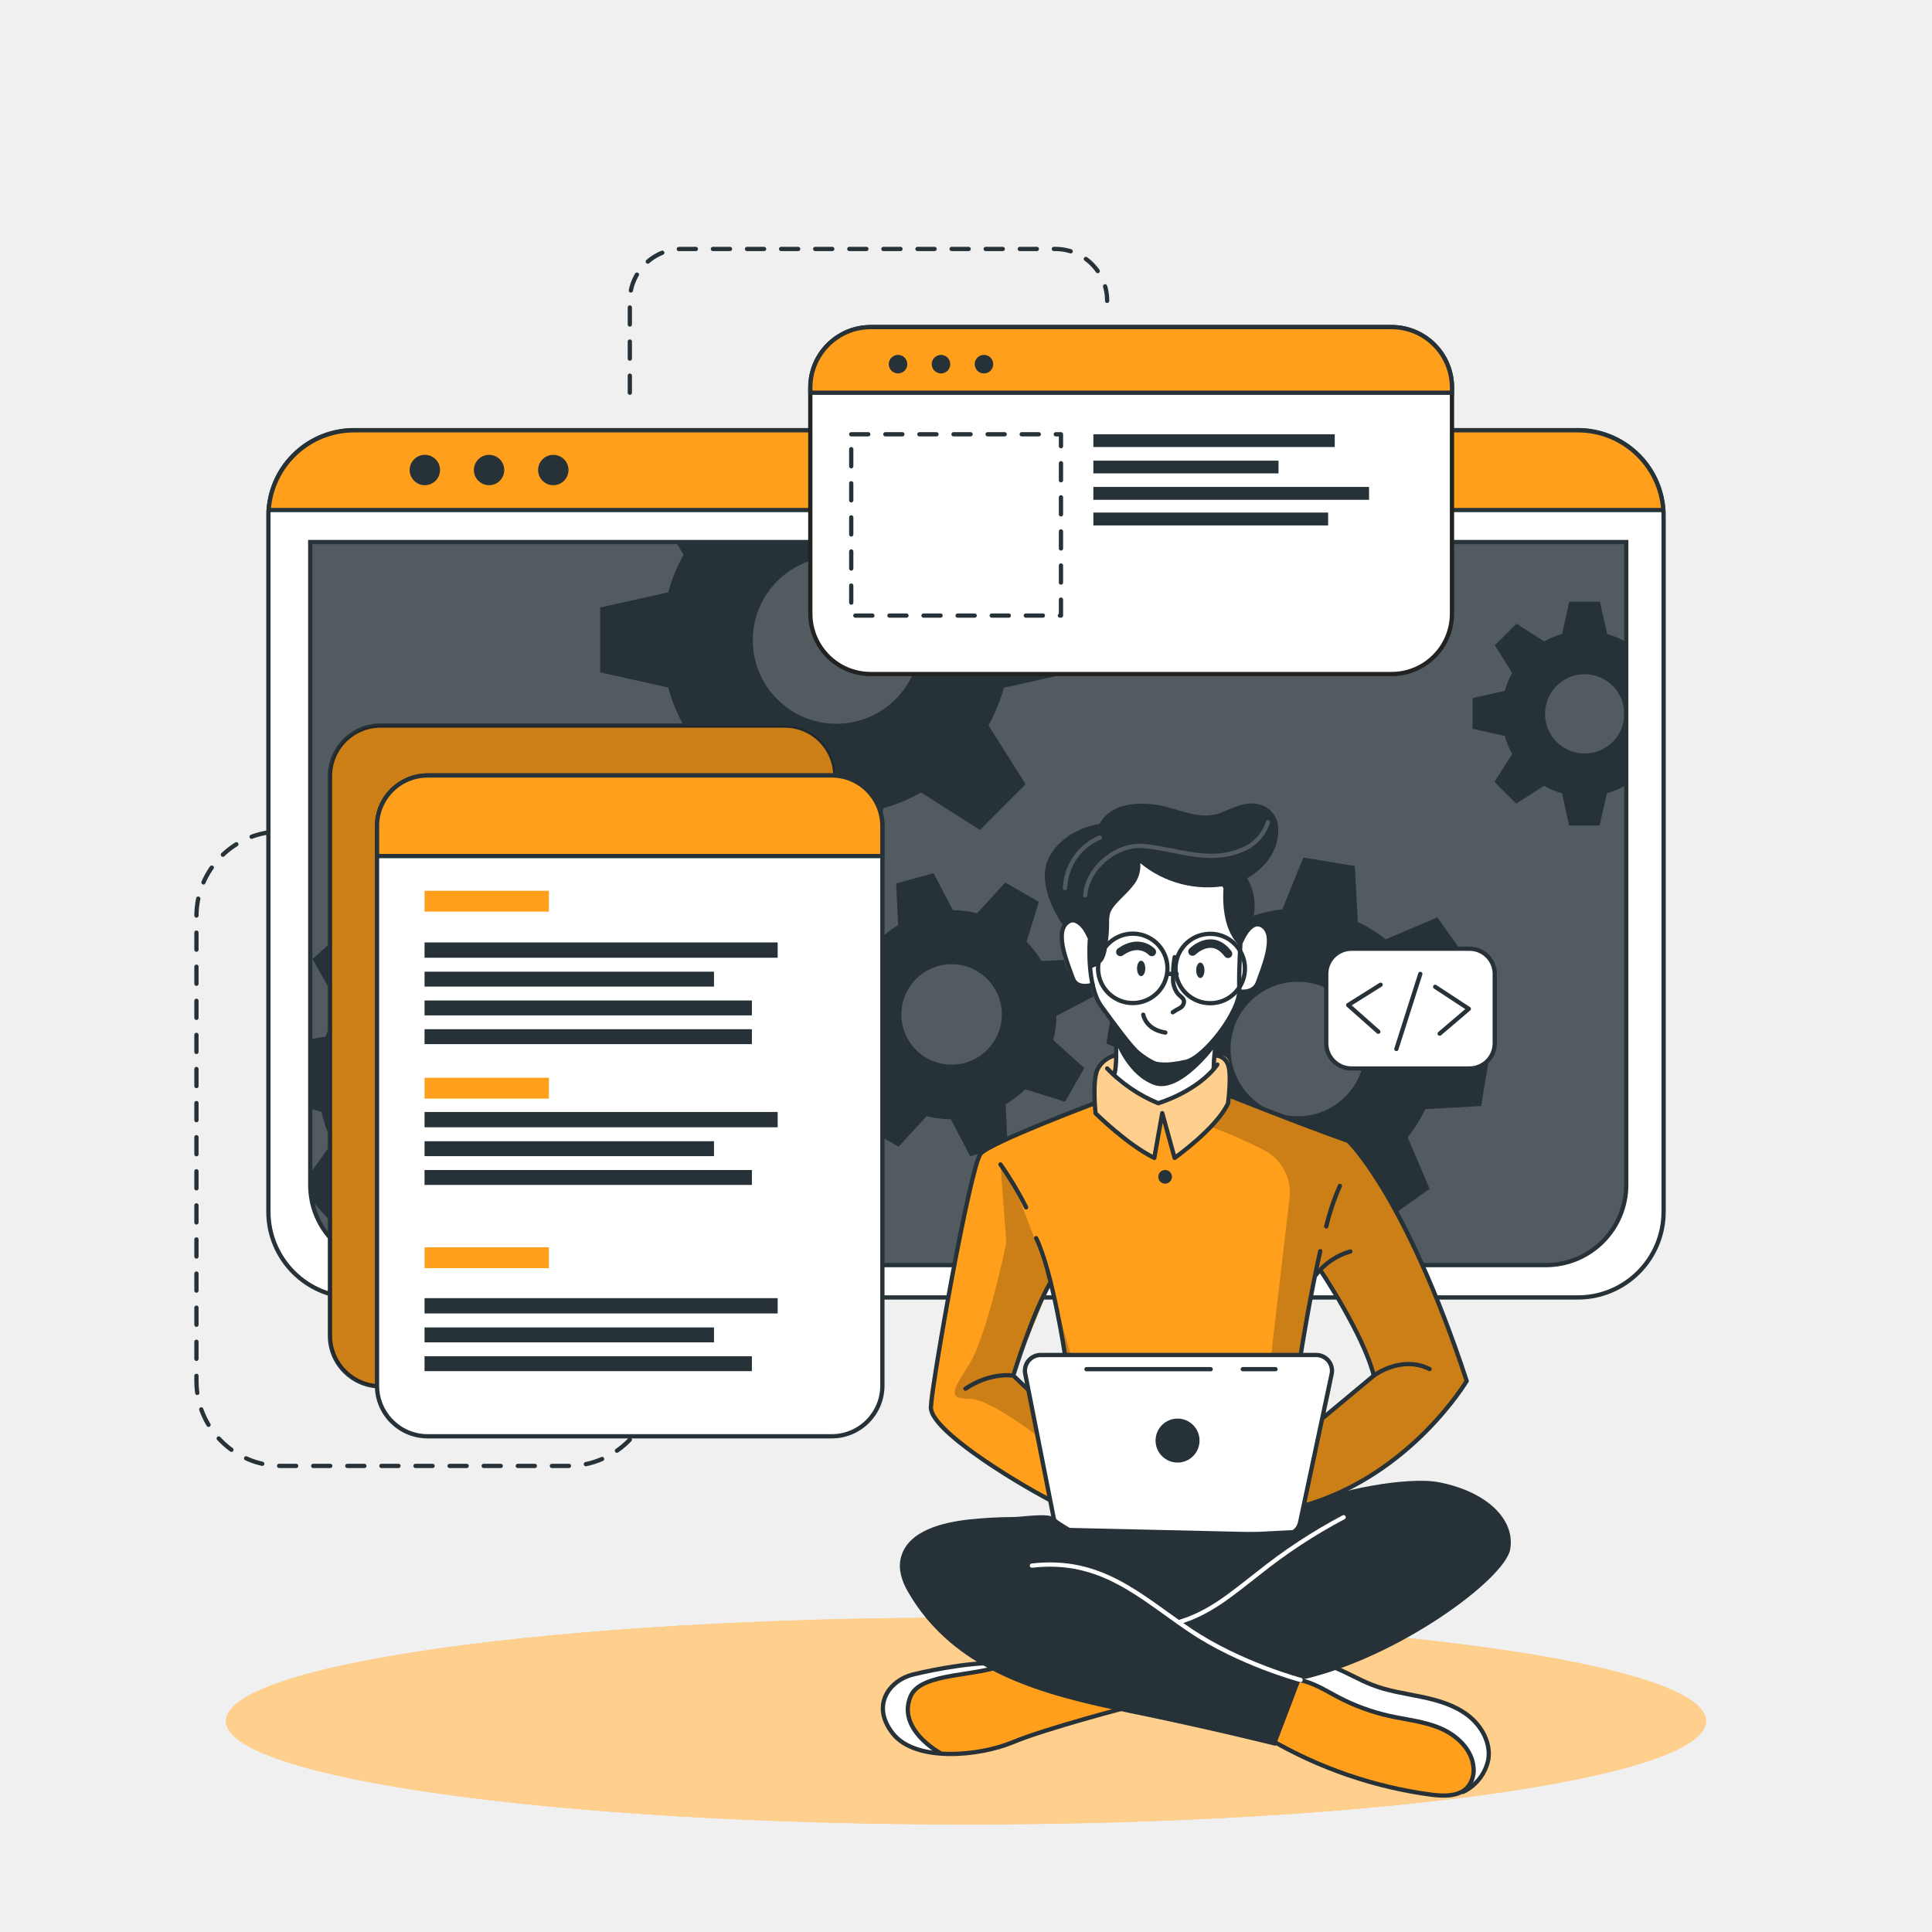
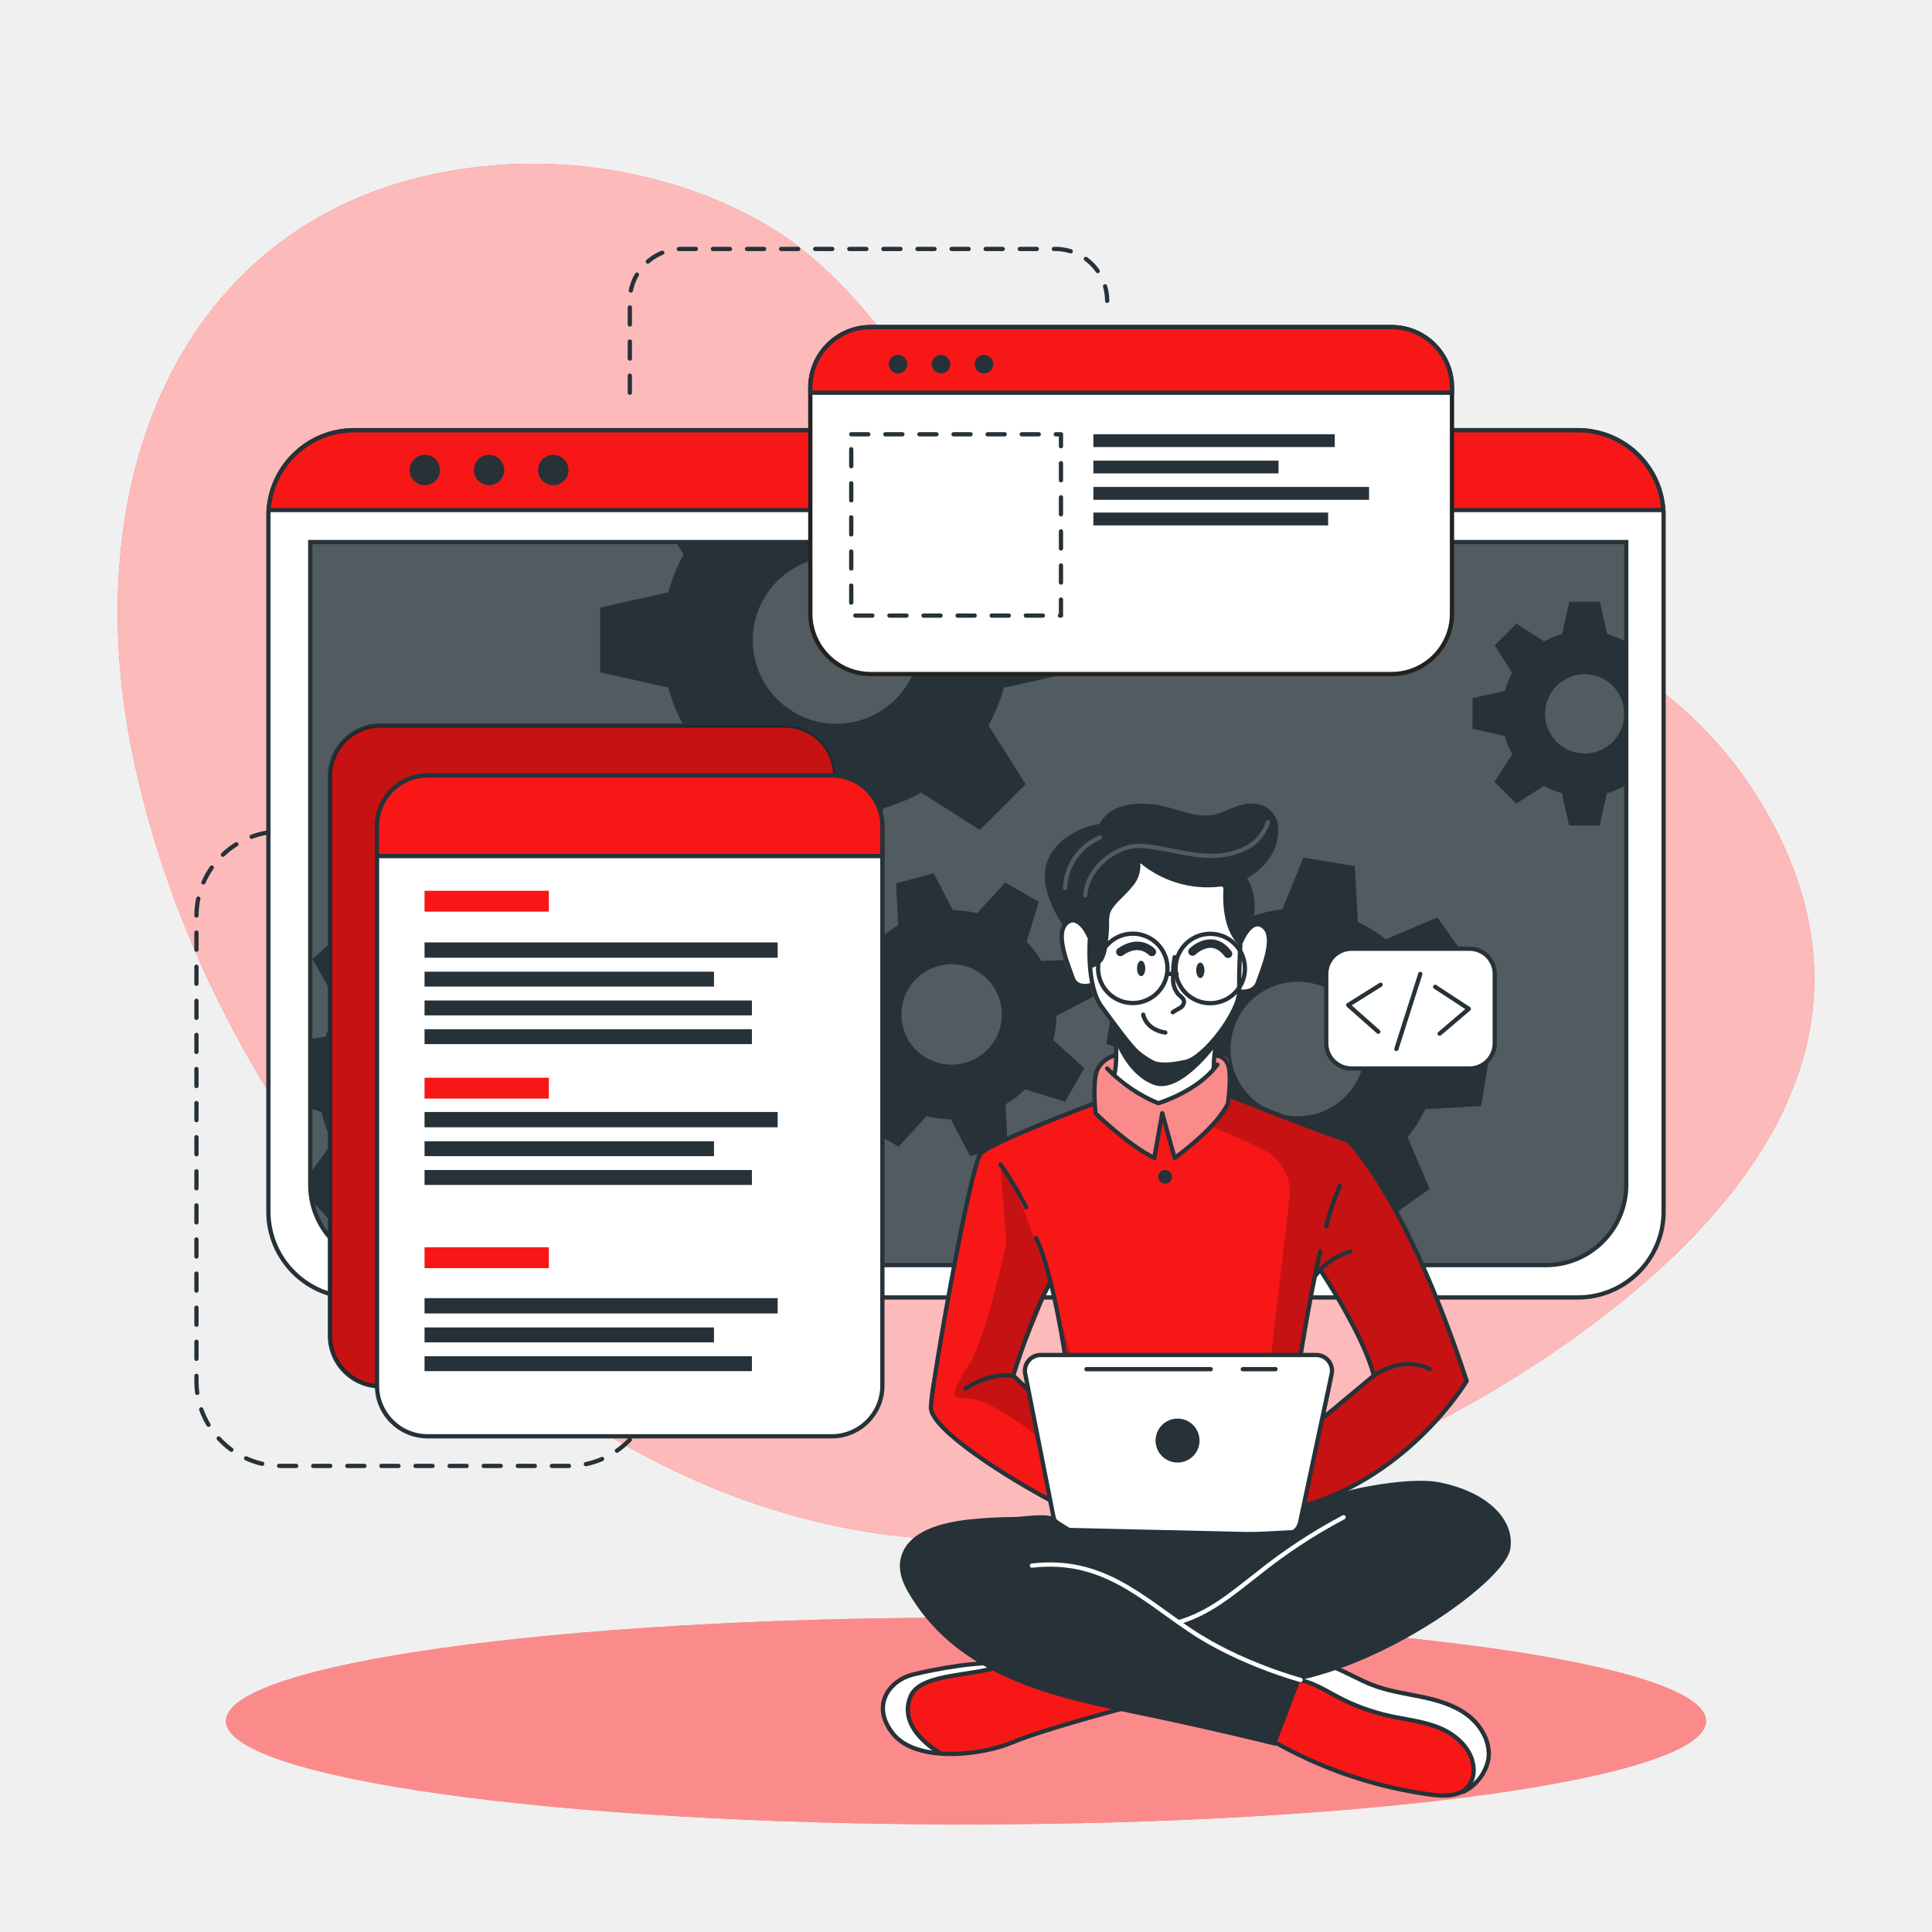
<svg xmlns="http://www.w3.org/2000/svg" viewBox="0 0 500 500">
-   <g id="freepik--Lines--inject-102">
+   <g id="freepik--background-simple--inject-61">
+     <path d="M456.55,209.11c-48.74-83.48-180.95-53.75-207.95-94.35C234.77,94,219.3,69.87,196.86,57.34c-21.39-12-46.19-16.21-67.81-14.63C51.84,48.36,19.11,117.44,33.94,193.3,53.74,294.49,143.44,397.86,250,398.58,305.74,399,359,379,400.7,350.87l.93-.63C443.33,321.85,493.77,272.84,456.55,209.11Z" style="fill:#F71717" />
+     <path d="M456.55,209.11c-48.74-83.48-180.95-53.75-207.95-94.35C234.77,94,219.3,69.87,196.86,57.34c-21.39-12-46.19-16.21-67.81-14.63C51.84,48.36,19.11,117.44,33.94,193.3,53.74,294.49,143.44,397.86,250,398.58,305.74,399,359,379,400.7,350.87l.93-.63C443.33,321.85,493.77,272.84,456.55,209.11Z" style="fill:#fff;opacity:0.7" />
+   </g>
+   <g id="freepik--Lines--inject-61">
    <path d="M78.19,215.18H72.77a21.93,21.93,0,0,0-21.93,21.93V357.45a21.93,21.93,0,0,0,21.93,21.93h74.36a21.93,21.93,0,0,0,21.93-21.93h0" style="fill:none;stroke:#263238;stroke-linecap:round;stroke-linejoin:round;stroke-width:1.103px;stroke-dasharray:4.412" />
    <path d="M163,101.63V77.86A13.43,13.43,0,0,1,176.4,64.43h96.7a13.43,13.43,0,0,1,13.43,13.43h0" style="fill:none;stroke:#263238;stroke-linecap:round;stroke-linejoin:round;stroke-width:1.103px;stroke-dasharray:4.412" />
  </g>
-   <g id="freepik--Shadow--inject-102">
-     <ellipse cx="250" cy="445.4" rx="191.52" ry="26.76" style="fill:#FF9F1C" />
+   <g id="freepik--Shadow--inject-61">
+     <ellipse cx="250" cy="445.4" rx="191.52" ry="26.76" style="fill:#F71717" />
    <ellipse cx="250" cy="445.4" rx="191.52" ry="26.76" style="fill:#fff;opacity:0.5" />
  </g>
-   <g id="freepik--Window--inject-102">
+   <g id="freepik--Window--inject-61">
    <path d="M430.54,133.52V313.58a22.2,22.2,0,0,1-22.19,22.2H91.65a22.2,22.2,0,0,1-22.19-22.2V133.52c0-.53,0-1,.07-1.56a22.18,22.18,0,0,1,22.12-20.64h316.7A22.18,22.18,0,0,1,430.47,132C430.52,132.48,430.54,133,430.54,133.52Z" style="fill:#fff;stroke:#263238;stroke-linecap:round;stroke-linejoin:round;stroke-width:1.103px" />
    <path d="M80.26,140.28H420.87a0,0,0,0,1,0,0V306.61a20.8,20.8,0,0,1-20.8,20.8h-299a20.8,20.8,0,0,1-20.8-20.8V140.28a0,0,0,0,1,0,0Z" style="fill:#263238" />
    <path d="M420.88,140.28V306.61a20.69,20.69,0,0,1-20.57,20.8H100.83a20.69,20.69,0,0,1-20.57-20.8V140.28Z" style="fill:#fff;opacity:0.2" />
-     <path d="M430.47,132H69.53a22.18,22.18,0,0,1,22.12-20.64h316.7A22.18,22.18,0,0,1,430.47,132Z" style="fill:#FF9F1C;stroke:#263238;stroke-miterlimit:10;stroke-width:1.103px" />
+     <path d="M430.47,132H69.53a22.18,22.18,0,0,1,22.12-20.64h316.7A22.18,22.18,0,0,1,430.47,132Z" style="fill:#F71717;stroke:#263238;stroke-miterlimit:10;stroke-width:1.103px" />
    <path d="M113.88,121.64a3.93,3.93,0,1,1-3.93-3.93A3.93,3.93,0,0,1,113.88,121.64Z" style="fill:#263238" />
    <path d="M130.5,121.64a3.93,3.93,0,1,1-3.93-3.93A3.93,3.93,0,0,1,130.5,121.64Z" style="fill:#263238" />
    <circle cx="143.19" cy="121.64" r="3.93" style="fill:#263238" />
    <path d="M420.87,140.28V306.61a20.8,20.8,0,0,1-20.8,20.8h-299a20.8,20.8,0,0,1-20.4-16.76v-.06a21,21,0,0,1-.38-4V140.28Z" style="fill:none;stroke:#263238;stroke-miterlimit:10;stroke-width:1.103px" />
    <path d="M420.55,166a20.94,20.94,0,0,0-4.62-1.91l-1.87-8.35h-7.94l-1.85,8.35a20.25,20.25,0,0,0-4.64,1.91l-7.17-4.59L386.85,167l4.51,7.17a20.35,20.35,0,0,0-1.91,4.64l-8.35,1.85v7.94l8.35,1.87a20,20,0,0,0,1.91,4.66l-4.59,7.22,5.62,5.61,7.21-4.59a20.39,20.39,0,0,0,4.63,1.92l1.86,8.34H414l1.86-8.34a20.78,20.78,0,0,0,4.62-1.92l.37.24V165.8Zm-10.44,29a10.26,10.26,0,1,1,10.26-10.25A10.25,10.25,0,0,1,410.11,195Z" style="fill:#263238" />
    <path d="M277.45,174.05V157.31l-17.6-3.91a45.51,45.51,0,0,0-4-9.77l2.13-3.35h-83.1l2.05,3.26a43,43,0,0,0-4,9.76l-17.61,3.92V174l17.61,3.93a43.65,43.65,0,0,0,4,9.84l-9.67,15.21,11.85,11.84,15.2-9.68a44.38,44.38,0,0,0,9.77,4.05L208,226.74H224.7l3.94-17.59a44.64,44.64,0,0,0,9.74-4.05l15.21,9.68,11.84-11.84-9.61-15.21a45.87,45.87,0,0,0,4-9.75Zm-61,13.26a21.63,21.63,0,1,1,21.63-21.63A21.62,21.62,0,0,1,216.45,187.31Z" style="fill:#263238" />
    <path d="M166.38,289l.71-13.29-13.77-3.88a37.21,37.21,0,0,0-2.82-7.9l8.32-11.68-8.92-9.89-12.46,7a36.51,36.51,0,0,0-7.59-3.63l-2.38-14.12L114.19,231l-3.84,13.81a35,35,0,0,0-7.9,2.8l-11.67-8.31-9.91,8.91,7.06,12.47a35,35,0,0,0-3.64,7.58l-4,.66v18l2.92.82A34.6,34.6,0,0,0,86,295.65l-5.74,8.05.38,6.89v.06l5.93,6.57,12.48-7.05a34.66,34.66,0,0,0,7.61,3.67L109,327.4h0l.11.57,13.28.7.35-1.27h0l3.49-12.53a35.53,35.53,0,0,0,7.94-2.8l11.65,8.3,9.9-8.9-7-12.48a34.53,34.53,0,0,0,3.59-7.57Zm-35.27-20.75a17.2,17.2,0,1,0-1.28,24.28A17.2,17.2,0,0,0,131.11,268.29Z" style="fill:#263238" />
    <path d="M272.6,269.19a27.25,27.25,0,0,0,.81-6.29l9.55-5-2.64-9.69-10.78.5a27.27,27.27,0,0,0-3.87-5l3.19-10.31-8.7-5-7.28,7.94a28.8,28.8,0,0,0-6.27-.8l-5-9.55-9.68,2.63.51,10.79a27.24,27.24,0,0,0-5,3.87l-10.32-3.19-5,8.69,8,7.27a26,26,0,0,0-.79,6.27l-9.57,5,2.64,9.68,10.8-.51a25.39,25.39,0,0,0,3.85,5l-3.21,10.26,8.71,5,7.24-7.88a26.12,26.12,0,0,0,6.29.79l5,9.56,9.68-2.63-.43-9.22-.07-1.58a26.41,26.41,0,0,0,5.06-3.87l10.31,3.2,4.26-7.44.72-1.26Zm-22.87,5.88a13,13,0,1,1,9.1-15.9A13,13,0,0,1,249.73,275.07Z" style="fill:#263238" />
    <path d="M383.32,286.23l2.2-13.3-13.46-5.41a35.27,35.27,0,0,0-1.93-8.3l9.69-10.79-7.84-11-13.36,5.67a35.38,35.38,0,0,0-7.22-4.48l-.78-14.49-13.3-2.2-5.45,13.4a37.15,37.15,0,0,0-8.27,1.95l-10.82-9.69-10.95,7.84,5.68,13.35a36.24,36.24,0,0,0-4.05,6.29c-.15.31-.31.62-.45.93l-14.48.8-2.21,13.28,2.18.88,11.28,4.55a35.18,35.18,0,0,0,1.93,8.26L292,294.63l7.85,11,13.35-5.7a35.06,35.06,0,0,0,7.21,4.52l.75,14.42,13.29,2.2,5.44-13.3a35.13,35.13,0,0,0,8.28-1.94l10.8,9.69,11-7.85-5.68-13.36a34.78,34.78,0,0,0,4.55-7.25Zm-37.3-.6a17.41,17.41,0,1,1,4-24.29A17.41,17.41,0,0,1,346,285.63Z" style="fill:#263238" />
  </g>
-   <g id="freepik--Graphics--inject-102">
-     <rect x="85.39" y="187.77" width="130.8" height="171.01" rx="13.11" style="fill:#FF9F1C;stroke:#263238;stroke-miterlimit:10;stroke-width:1.103px" />
+   <g id="freepik--Graphics--inject-61">
+     <rect x="85.39" y="187.77" width="130.8" height="171.01" rx="13.11" style="fill:#F71717;stroke:#263238;stroke-miterlimit:10;stroke-width:1.103px" />
    <rect x="85.39" y="187.77" width="130.8" height="171.01" rx="13.11" style="opacity:0.2" />
    <path d="M228.36,213.8V358.59a13.11,13.11,0,0,1-13.11,13.12H110.67a13.11,13.11,0,0,1-13.1-13.12V213.8a13.11,13.11,0,0,1,13.1-13.11H215.25A13.11,13.11,0,0,1,228.36,213.8Z" style="fill:#fff;stroke:#263238;stroke-linecap:round;stroke-linejoin:round;stroke-width:1.103px" />
-     <path d="M228.36,213.8v7.75H97.57V213.8a13.11,13.11,0,0,1,13.1-13.11H215.25A13.11,13.11,0,0,1,228.36,213.8Z" style="fill:#FF9F1C;stroke:#263238;stroke-miterlimit:10;stroke-width:1.103px" />
-     <rect x="109.87" y="230.53" width="32.18" height="5.4" style="fill:#FF9F1C" />
-     <rect x="109.87" y="278.92" width="32.18" height="5.4" style="fill:#FF9F1C" />
-     <rect x="109.87" y="322.8" width="32.18" height="5.4" style="fill:#FF9F1C" />
+     <path d="M228.36,213.8v7.75H97.57V213.8a13.11,13.11,0,0,1,13.1-13.11H215.25A13.11,13.11,0,0,1,228.36,213.8Z" style="fill:#F71717;stroke:#263238;stroke-miterlimit:10;stroke-width:1.103px" />
+     <rect x="109.87" y="230.53" width="32.18" height="5.4" style="fill:#F71717" />
+     <rect x="109.87" y="278.92" width="32.18" height="5.4" style="fill:#F71717" />
+     <rect x="109.87" y="322.8" width="32.18" height="5.4" style="fill:#F71717" />
    <rect x="109.87" y="243.9" width="91.39" height="3.96" style="fill:#263238" />
    <rect x="109.87" y="251.47" width="74.91" height="3.86" style="fill:#263238" />
    <rect x="109.87" y="258.92" width="84.72" height="3.86" style="fill:#263238" />
    <rect x="109.87" y="266.36" width="84.72" height="3.86" style="fill:#263238" />
    <rect x="109.87" y="287.78" width="91.39" height="3.96" style="fill:#263238" />
    <rect x="109.87" y="295.35" width="74.91" height="3.86" style="fill:#263238" />
    <rect x="109.87" y="302.8" width="84.72" height="3.86" style="fill:#263238" />
    <rect x="109.87" y="335.96" width="91.39" height="3.96" style="fill:#263238" />
    <rect x="109.87" y="343.54" width="74.91" height="3.86" style="fill:#263238" />
    <rect x="109.87" y="350.99" width="84.72" height="3.86" style="fill:#263238" />
    <path d="M375.77,100.29v58.52a15.63,15.63,0,0,1-15.64,15.63H225.35a15.63,15.63,0,0,1-15.64-15.63V100.29a15.65,15.65,0,0,1,15.64-15.64H360.13A15.64,15.64,0,0,1,375.77,100.29Z" style="fill:#fff;stroke:#222221;stroke-miterlimit:10;stroke-width:1.103px" />
-     <path d="M375.77,100.29v1.34H209.71v-1.34a15.65,15.65,0,0,1,15.64-15.64H360.13A15.64,15.64,0,0,1,375.77,100.29Z" style="fill:#FF9F1C;stroke:#263238;stroke-miterlimit:10;stroke-width:1.103px" />
+     <path d="M375.77,100.29v1.34H209.71v-1.34a15.65,15.65,0,0,1,15.64-15.64H360.13A15.64,15.64,0,0,1,375.77,100.29Z" style="fill:#F71717;stroke:#263238;stroke-miterlimit:10;stroke-width:1.103px" />
    <path d="M234.11,95.94a2.4,2.4,0,1,1,0-3.39A2.41,2.41,0,0,1,234.11,95.94Z" style="fill:#263238" />
    <path d="M245.23,95.94a2.4,2.4,0,1,1,0-3.39A2.41,2.41,0,0,1,245.23,95.94Z" style="fill:#263238" />
    <path d="M256.35,95.94a2.4,2.4,0,1,1,0-3.39A2.41,2.41,0,0,1,256.35,95.94Z" style="fill:#263238" />
    <rect x="220.3" y="112.39" width="54.28" height="46.92" style="fill:none;stroke:#263238;stroke-linecap:round;stroke-linejoin:round;stroke-width:1.103px;stroke-dasharray:4.412" />
    <rect x="282.96" y="112.39" width="62.47" height="3.3" style="fill:#263238" />
    <rect x="282.96" y="119.22" width="47.92" height="3.29" style="fill:#263238" />
    <rect x="282.96" y="126.02" width="71.35" height="3.33" style="fill:#263238" />
    <rect x="282.96" y="132.65" width="60.76" height="3.33" style="fill:#263238" />
    <rect x="343.23" y="245.53" width="43.61" height="30.99" rx="6.53" style="fill:#fff;stroke:#263238;stroke-linecap:round;stroke-linejoin:round;stroke-width:1.103px" />
    <polyline points="357.3 254.85 348.91 260.11 356.7 267.01" style="fill:none;stroke:#263238;stroke-linecap:round;stroke-linejoin:round;stroke-width:1.103px" />
    <polyline points="372.58 267.51 380.12 261.09 371.42 255.39" style="fill:none;stroke:#263238;stroke-linecap:round;stroke-linejoin:round;stroke-width:1.103px" />
    <line x1="361.38" y1="271.47" x2="367.57" y2="252.05" style="fill:none;stroke:#263238;stroke-linecap:round;stroke-linejoin:round;stroke-width:1.103px" />
  </g>
-   <g id="freepik--Character--inject-102">
-     <path d="M296.86,440.47s-29,8.31-33.05,9.75c-3.68,1.3-13.66,4.8-21.15,3.71a15.89,15.89,0,0,1-2.14-.46c-7.59-2.26-11-4.37-12-9.14s2.78-8.29,6.42-10.54,23.38-4.6,23.38-4.6l4.77,1.4h0Z" style="fill:#FF9F1C" />
+   <g id="freepik--Character--inject-61">
+     <path d="M296.86,440.47s-29,8.31-33.05,9.75c-3.68,1.3-13.66,4.8-21.15,3.71a15.89,15.89,0,0,1-2.14-.46c-7.59-2.26-11-4.37-12-9.14s2.78-8.29,6.42-10.54,23.38-4.6,23.38-4.6l4.77,1.4h0Z" style="fill:#F71717" />
    <path d="M242.66,453.93a15.89,15.89,0,0,1-2.14-.46c-7.59-2.26-11-4.37-12-9.14s2.78-8.29,6.42-10.54,23.38-4.6,23.38-4.6l4.77,1.4c-4.32,2-20.4,3.09-23.91,5.11s-5.2,5.82-3.13,11C237.16,449.4,240.12,452.05,242.66,453.93Z" style="fill:#fff" />
    <path d="M292.5,441.65s-21.78,5.64-30.42,9.25-25.11,5.19-31-2.25-.68-13.86,5.19-15.29,17.74-3.68,24.22-2.77" style="fill:none;stroke:#263238;stroke-linecap:round;stroke-linejoin:round;stroke-width:1.103px" />
    <path d="M243.09,453.54s-11.08-6.08-7.4-14.6c2.72-6.28,17.5-4.92,24.82-8.35" style="fill:none;stroke:#263238;stroke-linecap:round;stroke-linejoin:round;stroke-width:1.103px" />
-     <path d="M385.19,455.28c-.3,3-1.35,5.81-4.35,7.58-2,1.18-4.84,1.88-8.91,1.84-10.17-.13-29.29-7.4-29.29-7.4l-17.9-9.9,9.31-14.73,2.55-4,6.58,1.48s5.45,3.09,10.93,5.55,18.79,3,23.48,6.77S385.7,450.34,385.19,455.28Z" style="fill:#FF9F1C" />
+     <path d="M385.19,455.28c-.3,3-1.35,5.81-4.35,7.58-2,1.18-4.84,1.88-8.91,1.84-10.17-.13-29.29-7.4-29.29-7.4l-17.9-9.9,9.31-14.73,2.55-4,6.58,1.48s5.45,3.09,10.93,5.55,18.79,3,23.48,6.77S385.7,450.34,385.19,455.28Z" style="fill:#F71717" />
    <path d="M385.19,455.28c-.3,3-1.35,5.81-4.35,7.58a13.39,13.39,0,0,0-.5-8.94c-2-4.49-8.51-8.45-17.07-9.11s-15.11-4.66-18.54-6.45c-2.68-1.39-8.33-4.43-10.68-5.69l2.55-4,6.58,1.48s5.45,3.09,10.93,5.55,18.79,3,23.48,6.77S385.7,450.34,385.19,455.28Z" style="fill:#fff" />
    <path d="M328.71,450.18a112.86,112.86,0,0,0,41.9,14.31c3.26.39,7.05.45,9.23-2a6.82,6.82,0,0,0,1.5-5.11c-.39-4.6-4.26-8.24-8.5-10.07s-8.91-2.25-13.42-3.26a53.38,53.38,0,0,1-12.9-4.72c-3.24-1.69-6.37-3.74-9.94-4.5s-7.82.16-9.73,3.28" style="fill:none;stroke:#263238;stroke-linecap:round;stroke-linejoin:round;stroke-width:1.103px" />
    <path d="M378.64,463.74a11.92,11.92,0,0,0,6.55-8.46c.65-4.33-1.82-8.69-5.29-11.35s-7.82-3.92-12.11-4.81S359.11,437.63,355,436c-6.27-2.46-12.46-7.3-19-5.57" style="fill:none;stroke:#263238;stroke-linecap:round;stroke-linejoin:round;stroke-width:1.103px" />
-     <path d="M348.91,295.26l-30.29-11.52-.38-.15s.11-.8.2-2c.19-2.42.29-6.36-.85-7.69-1.69-2-6.47-.32-11.14-2.46s-13.3,1.69-13.3,1.69-6.24-1.15-9,3.35c-1.4,3.63-.92,9-.92,9l-.57.2c-3.61,1.35-23.25,8.74-27.4,11.71-4.59,3.25-9.67,36.62-11.3,46.42s-4.53,18.63-3.06,22,22.57,19.62,34.71,23.81,55.19,3,55.19,3,.7-.19,1.95-.59c7.28-2.34,33.11-12,46.82-34.68C379.59,357.39,366.31,313.86,348.91,295.26Zm-81.84,56.13c-2.23,1.58-1,7.7-1,7.7l-3.79-3.34,9.52-23.41,4.06,18S269.3,349.82,267.07,351.39Zm76.16,14.87c-1.05.54,3-10.71,1.08-13.26s-7.71-2.31-7.71-2.31l.49-3.07,3.43-17.6,1.14-1.35s11.78,20.19,13.89,27.31C355.55,356,342.71,366.26,343.23,366.26Z" style="fill:#FF9F1C" />
+     <path d="M348.91,295.26l-30.29-11.52-.38-.15s.11-.8.2-2c.19-2.42.29-6.36-.85-7.69-1.69-2-6.47-.32-11.14-2.46s-13.3,1.69-13.3,1.69-6.24-1.15-9,3.35c-1.4,3.63-.92,9-.92,9l-.57.2c-3.61,1.35-23.25,8.74-27.4,11.71-4.59,3.25-9.67,36.62-11.3,46.42s-4.53,18.63-3.06,22,22.57,19.62,34.71,23.81,55.19,3,55.19,3,.7-.19,1.95-.59c7.28-2.34,33.11-12,46.82-34.68C379.59,357.39,366.31,313.86,348.91,295.26Zm-81.84,56.13c-2.23,1.58-1,7.7-1,7.7l-3.79-3.34,9.52-23.41,4.06,18S269.3,349.82,267.07,351.39Zm76.16,14.87c-1.05.54,3-10.71,1.08-13.26s-7.71-2.31-7.71-2.31l.49-3.07,3.43-17.6,1.14-1.35s11.78,20.19,13.89,27.31C355.55,356,342.71,366.26,343.23,366.26Z" style="fill:#F71717" />
    <path d="M291.72,222.25l-15.64,16.6s-2.15,1.91-1.3,6.72,2.85,9,4.36,9.28a21.37,21.37,0,0,0,3.62.32s3.35,7.26,5.73,10.11c0,0,.82,11.21.38,14.32,0,0,5.62,4.91,10.91,5.53s13.46-7.48,13.46-7.48l2-9.92s4.8-7.28,5.12-9.22,2.52-1.44,3.6-2.4,3.57-5.23,4-9.27.44-8.68-4.25-7.32c-4.07-1.09-1.52-9.69-1.52-9.69l-7.15-6.3Z" style="fill:#fff" />
    <path d="M318.62,283.74a17.67,17.67,0,0,1-.81,1.81c-2.58,4.86-13.82,14.13-13.82,14.13l-3.4-10.45-1.86,10.45c-3.75-1.64-15.19-11.55-15.19-11.55s-.39-.93-.86-2.38l.57-.2s-.48-5.41.92-9c2.74-4.5,9-3.35,9-3.35s8.63-3.83,13.3-1.69,9.45.48,11.14,2.46.65,9.66.65,9.66Z" style="fill:#fff;opacity:0.5" />
    <path d="M348.91,295.26l-30.29-11.52-.38-.15s.11-.8.2-2l-.63,3.93-4.48,6.08a124,124,0,0,1,14,6.16A12.28,12.28,0,0,1,333.73,310l-5.58,47.75-2.29,27.11,6.91,7.17c7.28-2.34,33.11-12,46.82-34.68C379.59,357.39,366.31,313.86,348.91,295.26Zm-5.68,71c-1.05.54,3-10.71,1.08-13.26s-7.71-2.31-7.71-2.31l.49-3.07,3.43-17.6,1.14-1.35s11.78,20.19,13.89,27.31C355.55,356,342.71,366.26,343.23,366.26Z" style="opacity:0.2" />
    <path d="M277.87,353l-4.71-15.74s-8.45-28.81-14.24-35.91l1.52,20.26s-5,24.2-9.57,31.39-5.59,9,0,9,19.2,10.84,19.2,10.84l-1.05-9ZM266,359.09l-3.79-3.34,9.52-23.41,4.06,18s-6.52-.49-8.75,1.08S266,359.09,266,359.09Z" style="opacity:0.2" />
    <path d="M288.49,265.28s.86,8.49,0,12.37" style="fill:none;stroke:#263238;stroke-linecap:round;stroke-linejoin:round;stroke-width:1.103px" />
    <path d="M314.11,276.51a36.53,36.53,0,0,1,.94-8.11" style="fill:none;stroke:#263238;stroke-linecap:round;stroke-linejoin:round;stroke-width:1.103px" />
    <path d="M316.38,228.58s5.14,6.45,4.87,11.33-.65,10.66-.52,16.32-9.09,17.52-13.83,18.57-8.82,1.32-11.85-1.71-6.06-7.24-10-12.64-3-17.25-3-17.25" style="fill:none;stroke:#263238;stroke-linecap:round;stroke-linejoin:round;stroke-width:1.103px" />
    <path d="M304,247.71a26.82,26.82,0,0,0-.4,5.37,6.05,6.05,0,0,0,1.32,4.2c.57.58,1.39,1.05,1.5,1.85a2,2,0,0,1-1.06,1.75,15.55,15.55,0,0,0-1.85,1.1" style="fill:none;stroke:#263238;stroke-linecap:round;stroke-linejoin:round;stroke-width:1.103px" />
    <path d="M295.87,262.6s.59,3.83,5.72,4.63" style="fill:none;stroke:#263238;stroke-linecap:round;stroke-linejoin:round;stroke-width:1.103px" />
    <path d="M296.4,250.63c0,1.11-.48,2-1.07,2s-1.07-.89-1.07-2,.48-2,1.07-2S296.4,249.53,296.4,250.63Z" style="fill:#263238" />
    <path d="M311.71,251.11c0,1.11-.48,2-1.07,2s-1.07-.9-1.07-2,.48-2,1.07-2S311.71,250,311.71,251.11Z" style="fill:#263238" />
    <path d="M308.62,246.26s5-5,9.19.58" style="fill:none;stroke:#263238;stroke-linecap:round;stroke-linejoin:round;stroke-width:2.206px" />
    <path d="M298.09,246.36s-3.16-3.54-8.14,0" style="fill:none;stroke:#263238;stroke-linecap:round;stroke-linejoin:round;stroke-width:2.206px" />
    <path d="M288.87,270s3.05,8.4,9.86,10.79,15.85-10,15.85-10l-.47-1.61s-5.93,7.7-12.52,6.39-13.1-10.25-13.1-10.25Z" style="fill:#263238" />
    <path d="M282.76,254.85s-4.06,1.43-5.14-1.73-4.78-11.49-1.54-14.27,5.84,3.67,5.84,3.67" style="fill:none;stroke:#263238;stroke-linecap:round;stroke-linejoin:round;stroke-width:1.103px" />
    <path d="M320.72,256.57s3.77.76,4.85-2.4,4.78-11.49,1.54-14.27-5.84,3.67-5.84,3.67" style="fill:none;stroke:#263238;stroke-linecap:round;stroke-linejoin:round;stroke-width:1.103px" />
    <path d="M281.92,250.63a5.62,5.62,0,0,0,3.56-2.1,8.74,8.74,0,0,0,1-3.19,37.59,37.59,0,0,0,.56-6.44,8.81,8.81,0,0,1,.23-2.51,6.6,6.6,0,0,1,1.36-2.23c1.41-1.66,3.12-3.06,4.47-4.78a8,8,0,0,0,2-6,27.45,27.45,0,0,0,22.47,5.81c7.15-1.4,14-7.67,13.17-15.55a6.37,6.37,0,0,0-5-5.48c-3.53-.88-6.7,1-9.9,2.21-5.83,2.2-11.54-1.58-17.43-2.21-5-.55-11.23.08-13.85,5.09,0,0-9,1.06-13,8.5s3.57,17.73,3.57,17.73,3-3.68,6.93,3.76Z" style="fill:#263238" />
    <path d="M317,226.68s-2.34,12.2,3.77,18.11c0,0,1.34-3.67,2.69-4.57a14.13,14.13,0,0,0-1.07-13.54C317.87,219.58,317,226.68,317,226.68Z" style="fill:#263238" />
    <path d="M328.14,212.8a11.49,11.49,0,0,1-7,7.27c-8.48,3.46-16.71-.37-25.21-1.12-6.93-.62-14.58,5.64-15.07,12.76" style="fill:none;stroke:#fff;stroke-linecap:round;stroke-linejoin:round;stroke-width:1.103px;opacity:0.2" />
    <path d="M275.63,229.83a14.81,14.81,0,0,1,9-13.08" style="fill:none;stroke:#fff;stroke-linecap:round;stroke-linejoin:round;stroke-width:1.103px;opacity:0.2" />
    <path d="M286.53,276.51a38.71,38.71,0,0,0,13.21,9s10.15-2.95,15.31-10" style="fill:none;stroke:#263238;stroke-linecap:round;stroke-linejoin:round;stroke-width:1.103px" />
    <circle cx="293.15" cy="250.63" r="8.98" transform="translate(-77.79 145.02) rotate(-24.64)" style="fill:none;stroke:#263238;stroke-linecap:round;stroke-linejoin:round;stroke-width:1.103px" />
    <circle cx="313.22" cy="250.63" r="8.98" transform="translate(-28.22 40.06) rotate(-7)" style="fill:none;stroke:#263238;stroke-linecap:round;stroke-linejoin:round;stroke-width:1.103px" />
    <path d="M288.49,273.16a7,7,0,0,0-4.33,3.35c-1.59,2.8-.63,11.61-.63,11.61s8.21,8.12,15.2,11.55l2.06-11.59,3.2,11.59s10.82-7.65,13.82-14.12c0,0,1-7.55,0-10a3.47,3.47,0,0,0-3.23-2.37" style="fill:none;stroke:#263238;stroke-linecap:round;stroke-linejoin:round;stroke-width:1.103px" />
    <path d="M275.63,350.7s-3.21-21.5-7.48-30.27" style="fill:none;stroke:#263238;stroke-linecap:round;stroke-linejoin:round;stroke-width:1.103px" />
    <path d="M258.92,301.35a87,87,0,0,1,6.64,11.11" style="fill:none;stroke:#263238;stroke-linecap:round;stroke-linejoin:round;stroke-width:1.103px" />
    <path d="M343.23,317.4a62.1,62.1,0,0,1,3.53-10.49" style="fill:none;stroke:#263238;stroke-linecap:round;stroke-linejoin:round;stroke-width:1.103px" />
    <path d="M336.6,350.7s2.31-14.74,5.07-26.88" style="fill:none;stroke:#263238;stroke-linecap:round;stroke-linejoin:round;stroke-width:1.103px" />
    <path d="M340.52,330a17,17,0,0,1,8.94-6.12" style="fill:none;stroke:#263238;stroke-linecap:round;stroke-linejoin:round;stroke-width:1.103px" />
    <path d="M318.25,283.59s18.63,7.45,30.66,11.68c0,0,14.8,13.91,30.67,62.12,0,0-14.54,24.46-42.2,32.3" style="fill:none;stroke:#263238;stroke-linecap:round;stroke-linejoin:round;stroke-width:1.103px" />
    <path d="M342.18,367.13,355.55,356s7.07-5.37,14.42-1.7" style="fill:none;stroke:#263238;stroke-linecap:round;stroke-linejoin:round;stroke-width:1.103px" />
    <path d="M341.67,328.67S352.72,345,355.55,356" style="fill:none;stroke:#263238;stroke-linecap:round;stroke-linejoin:round;stroke-width:1.103px" />
    <path d="M266.15,359.71,262.24,356s-5.8-1-12.38,3.39" style="fill:none;stroke:#263238;stroke-linecap:round;stroke-linejoin:round;stroke-width:1.103px" />
    <path d="M262.24,356s4.86-16,9.65-24.19" style="fill:none;stroke:#263238;stroke-linecap:round;stroke-linejoin:round;stroke-width:1.103px" />
    <path d="M283.25,285.55s-26.81,10.06-29.44,13-12.62,59.19-12.89,65.63c-.23,5.76,20.65,18.69,31,24.14" style="fill:none;stroke:#263238;stroke-linecap:round;stroke-linejoin:round;stroke-width:1.103px" />
    <path d="M303.3,304.56a1.77,1.77,0,1,1-1.77-1.77A1.76,1.76,0,0,1,303.3,304.56Z" style="fill:#263238" />
    <path d="M334.32,398.78h-61a1.43,1.43,0,0,1-1.43-1.43h0a1.43,1.43,0,0,1,1.43-1.43h61a1.43,1.43,0,0,1,1.43,1.43h0A1.43,1.43,0,0,1,334.32,398.78Z" style="fill:#263238" />
    <path d="M336.46,394l8.17-38.4a4.08,4.08,0,0,0-4-4.93h-71.3a4.08,4.08,0,0,0-4,4.88l7.33,37.12a4.08,4.08,0,0,0,3.91,3.29l55.79,1.28A4.1,4.1,0,0,0,336.46,394Z" style="fill:#fff;stroke:#263238;stroke-linecap:round;stroke-linejoin:round;stroke-width:1.103px" />
    <path d="M310.44,372.83a5.69,5.69,0,1,1-5.69-5.7A5.69,5.69,0,0,1,310.44,372.83Z" style="fill:#263238" />
    <line x1="321.63" y1="354.34" x2="330.1" y2="354.34" style="fill:none;stroke:#263238;stroke-linecap:round;stroke-linejoin:round;stroke-width:1.103px" />
    <line x1="281.18" y1="354.34" x2="313.33" y2="354.34" style="fill:none;stroke:#263238;stroke-linecap:round;stroke-linejoin:round;stroke-width:1.103px" />
    <path d="M336.6,434.77l-6.5,17.06s-16.58-4.18-37.81-8.53c-22.21-4.55-45.4-10.44-57.43-31.55-1.46-2.57-2.44-5.61-1.75-8.49,1.73-7.29,11.22-9.27,17.47-10a113.92,113.92,0,0,1,11.83-.66c2,0,8.65-1.09,10.26.1a47.14,47.14,0,0,0,7.71,4.57c3.55,1.51,55.37-1.35,55.37-1.35a18.59,18.59,0,0,0,1.63-6.23c8.15-4.14,27-7.64,35-6.09,12.53,2.43,19.84,9.74,18.45,17.4S361.76,429.2,336.6,434.77Z" style="fill:#263238" />
    <path d="M336.6,434.77s-15.77-4.18-28.65-12.88-22.94-18.8-40.89-16.71" style="fill:none;stroke:#fff;stroke-linecap:round;stroke-linejoin:round;stroke-width:1.103px" />
    <path d="M305,419.84c8.14-2.34,14.11-7.61,20.64-12.66a139.62,139.62,0,0,1,22.09-14.52" style="fill:none;stroke:#fff;stroke-linecap:round;stroke-linejoin:round;stroke-width:1.103px" />
    <line x1="302.13" y1="252.05" x2="304.52" y2="252.05" style="fill:none;stroke:#263238;stroke-linecap:round;stroke-linejoin:round;stroke-width:1.103px" />
  </g>
</svg>
